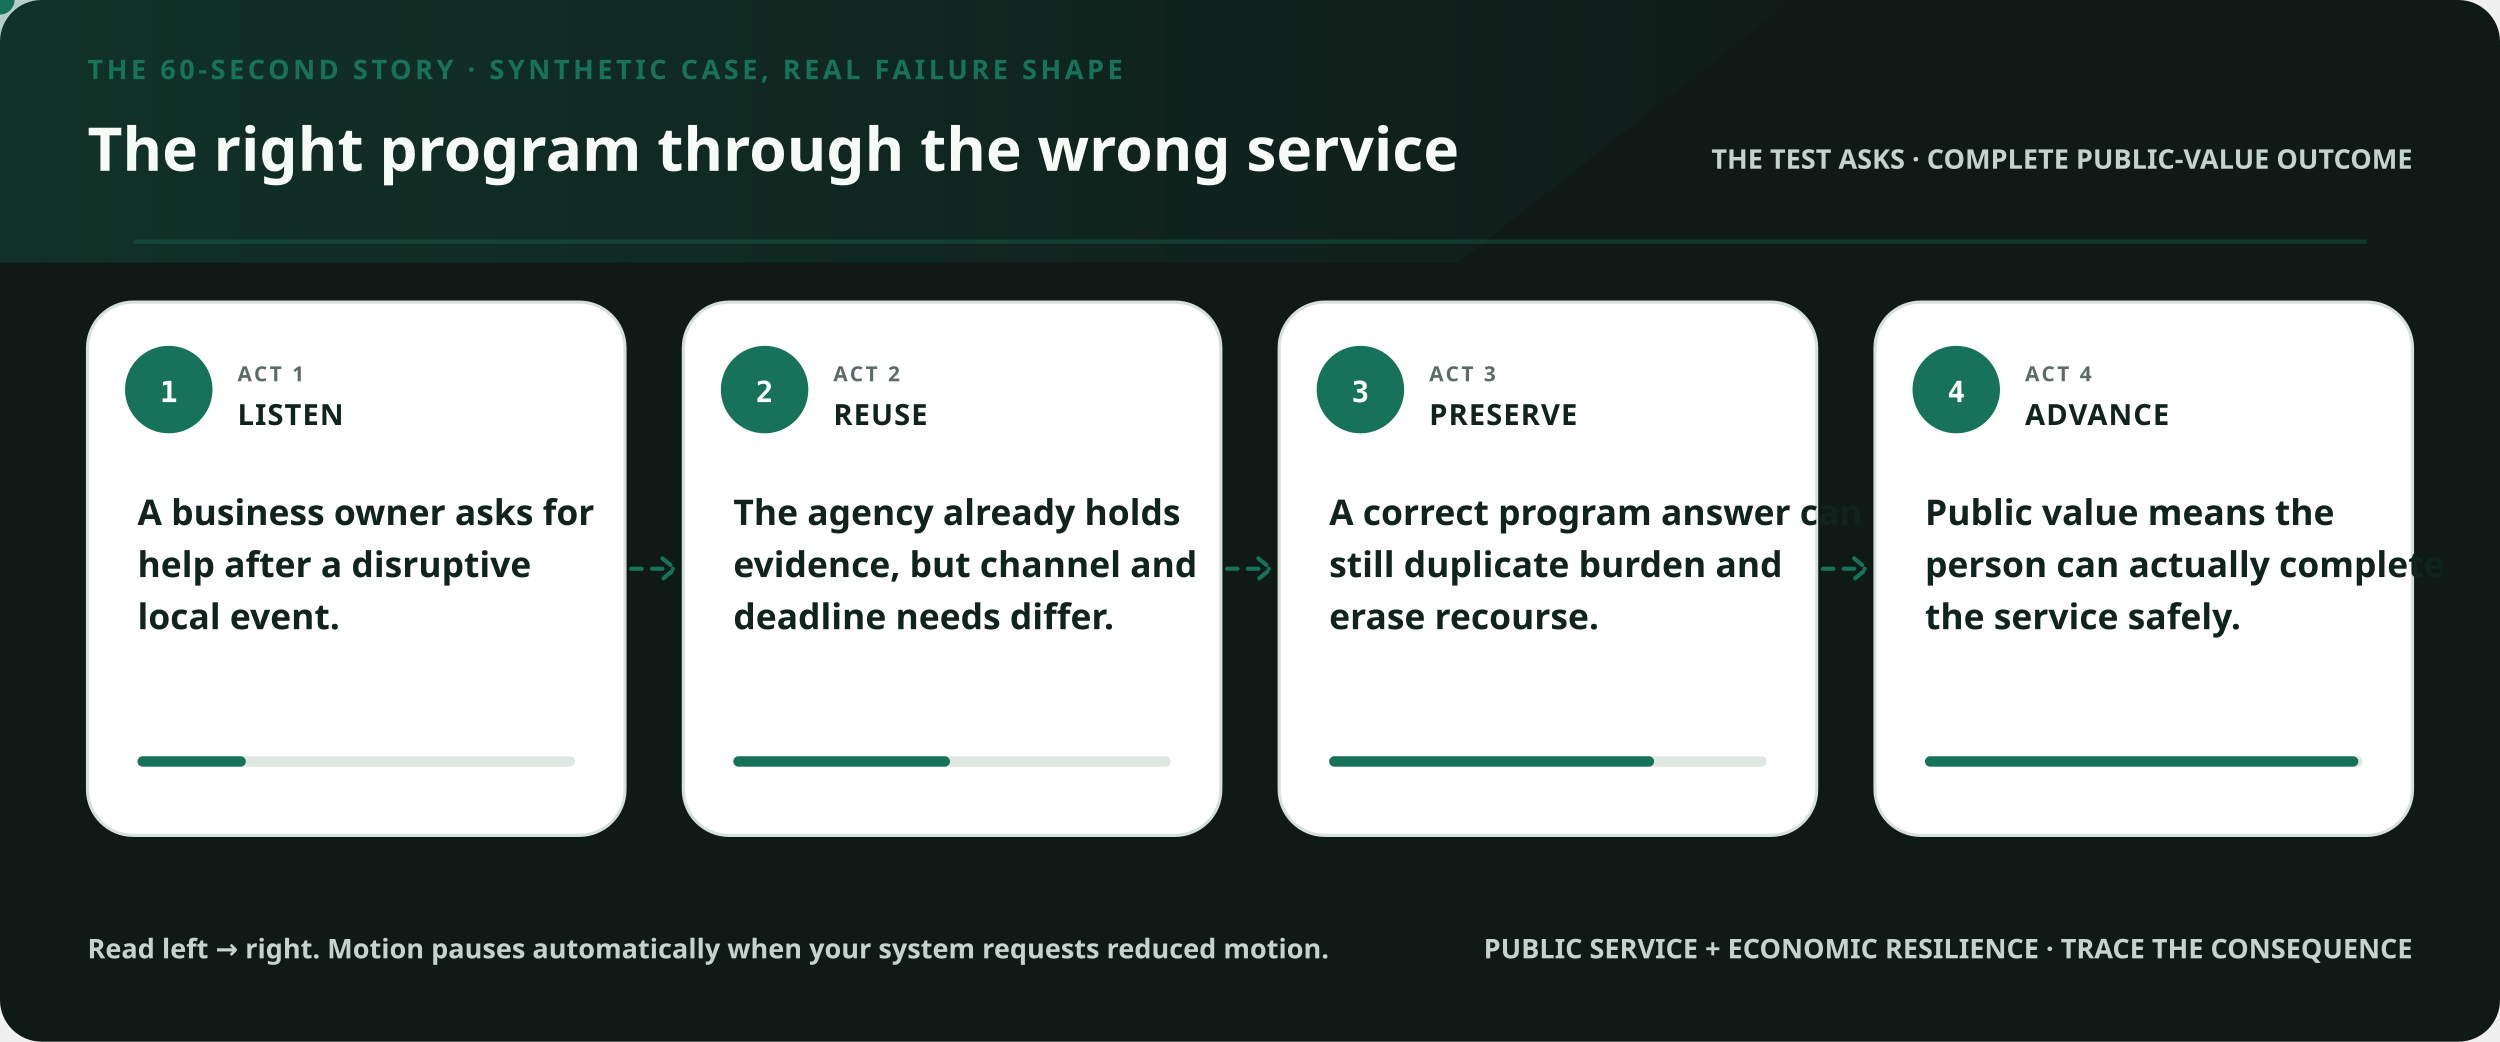
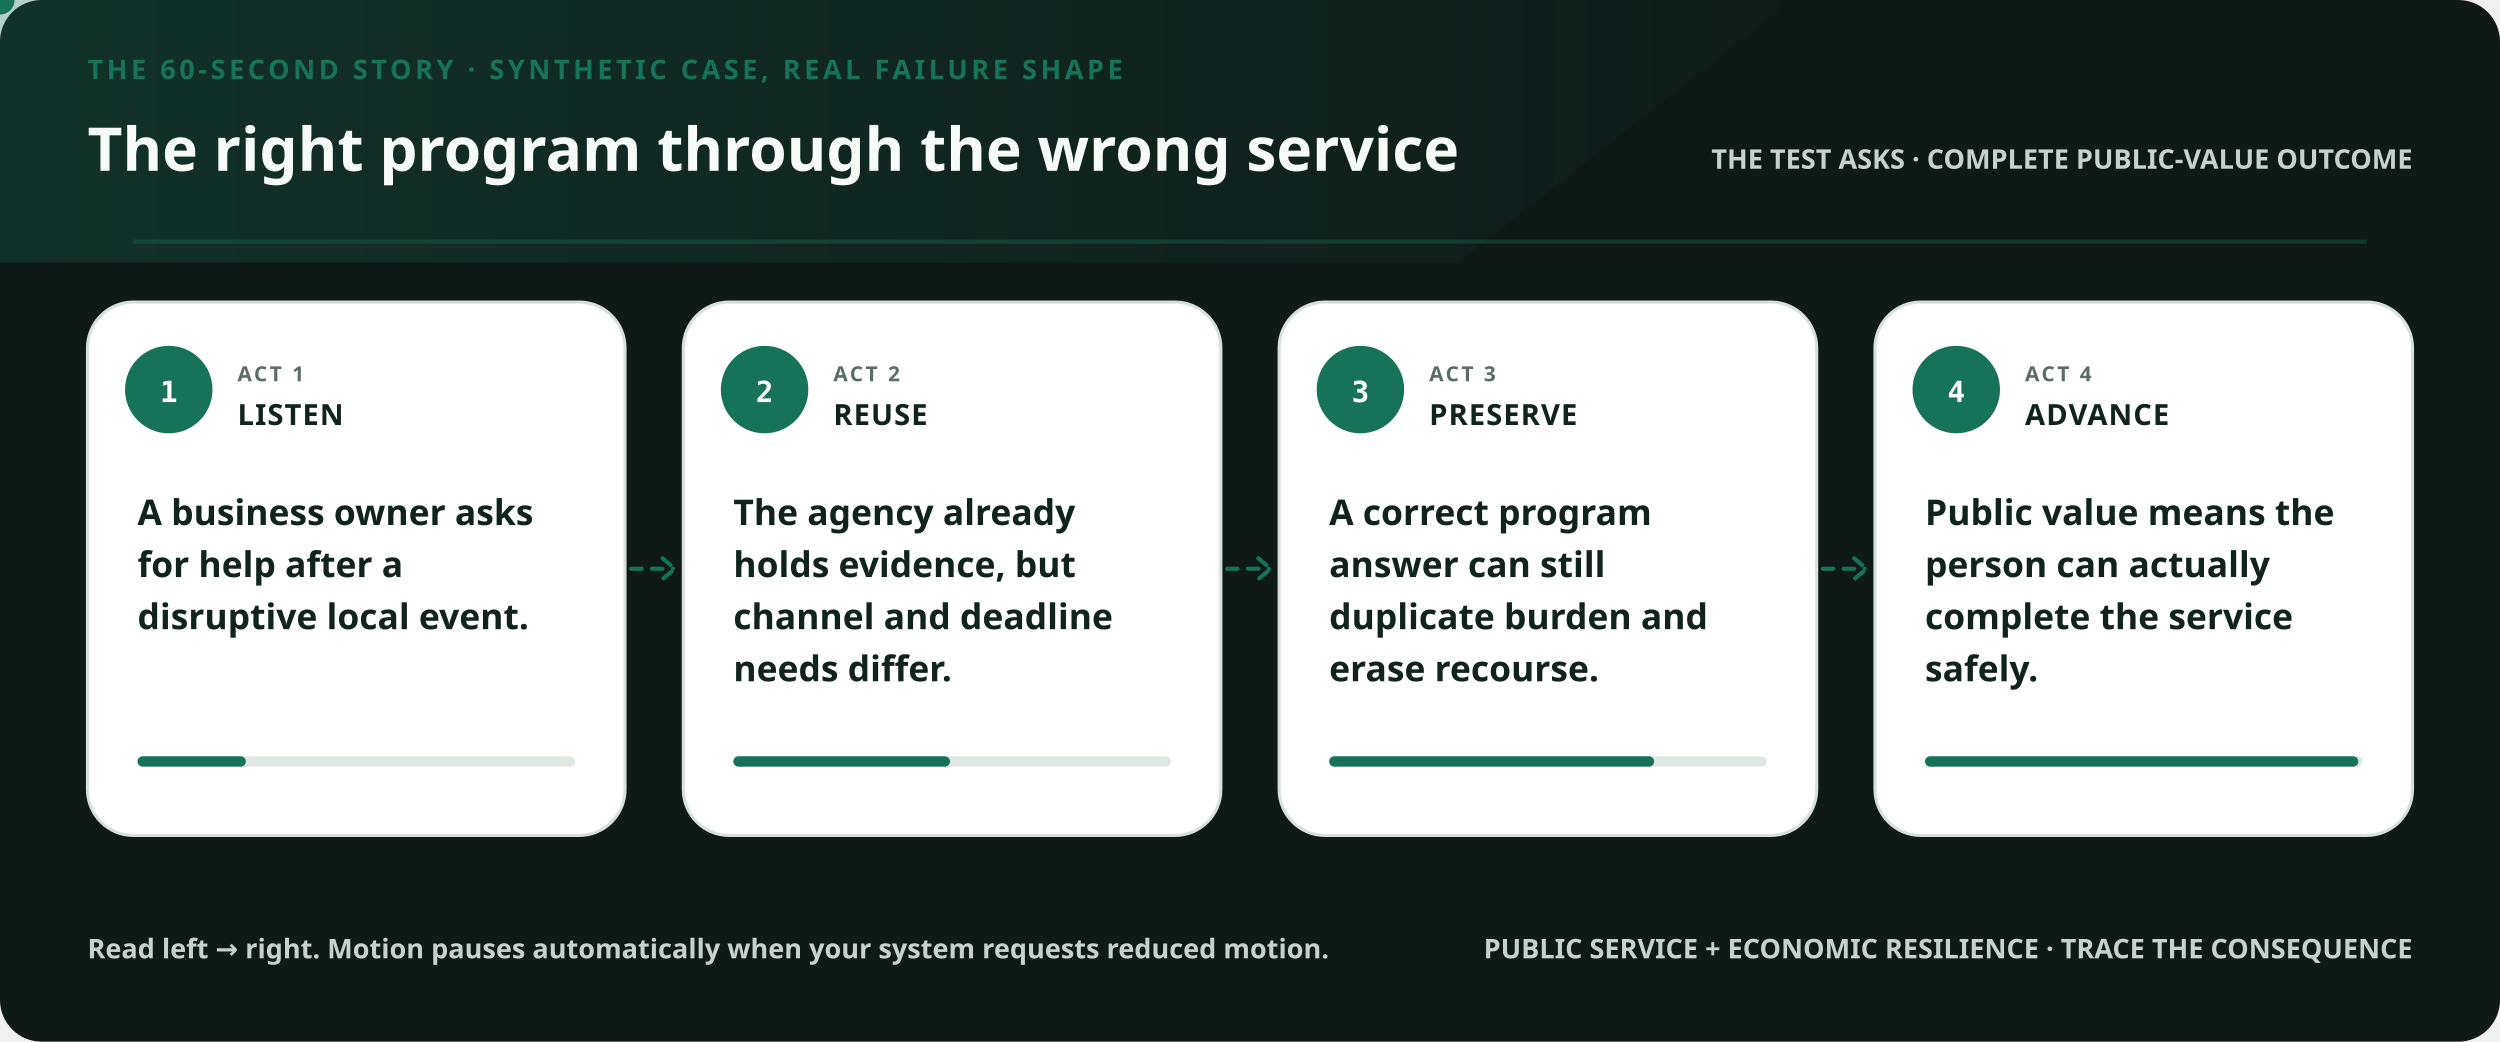
<svg xmlns="http://www.w3.org/2000/svg" viewBox="0 0 1200 500" width="1200" height="500" role="img" aria-labelledby="title desc">
  <style>
    :root { color-scheme:light dark; }
    .surface { fill:#0f1916; } .card { fill:#fff;stroke:#d7e1dc;stroke-width:1.5; }
    .ink { fill:#10231d; } .muted { fill:#5b6b65; } .rail { fill:#dfe7e3; }
    .kicker { font:750 13px system-ui,sans-serif;letter-spacing:1.7px; }
    .title { font:760 29px system-ui,sans-serif;fill:#f6fbf8; } .act { font:750 10px system-ui,sans-serif;letter-spacing:1.2px; }
    .act-number { font:800 14px ui-monospace,SFMono-Regular,monospace;fill:white; }
    .verb { font:780 14px system-ui,sans-serif;letter-spacing:.5px; } .beat { font:620 17px system-ui,sans-serif; }
    .metric { font:650 13px system-ui,sans-serif;fill:#c4d3cd; }
    .connector { fill:none;stroke:#16735a;stroke-width:2;stroke-linecap:round;stroke-linejoin:round;stroke-dasharray:5 5;animation:flow 2s linear infinite; }
    .runner { animation:glow 1.2s ease-in-out infinite alternate; }
    @keyframes flow { to { stroke-dashoffset:-20; } }
    @keyframes glow { to { opacity:.35; } }
    @media (prefers-color-scheme:dark) {
      .surface { fill:#0b1210; } .card { fill:#17231f;stroke:#354840; }
      .ink { fill:#f4faf7; } .muted { fill:#aec0b8; } .rail { fill:#30423b; }
    }
    @media (prefers-reduced-motion:reduce) { .connector { animation:none; } .runner { display:none; } }
  </style>
  <defs>
    <linearGradient id="wash" x1="0" x2="1">
      <stop stop-color="#16735a" stop-opacity=".27" />
      <stop offset="1" stop-color="#16735a" stop-opacity=".03" />
    </linearGradient>
  </defs>
  <rect width="1200" height="500" rx="20" class="surface" />
  <path d="M0 0H860L700 126H0Z" fill="url(#wash)" />
  <text x="42" y="38" class="kicker" fill="#16735a">THE 60-SECOND STORY · SYNTHETIC CASE, REAL FAILURE SHAPE</text>
  <text x="42" y="82" class="title">The right program through the wrong service</text>
  <text x="1158" y="81" text-anchor="end" class="metric">THE TEST ASKS · COMPLETE PUBLIC-VALUE OUTCOME</text>
  <path d="M64 116H1136" stroke="#16735a" stroke-width="2" opacity=".35" />
  <circle class="runner" r="7" fill="#16735a">
    <animateMotion dur="12s" repeatCount="indefinite" path="M64 116H1136" />
  </circle>
  <path d="M303 273H323" class="connector" />
  <path d="M318 268L324 273L318 278" class="connector" />
  <path d="M589 273H609" class="connector" />
  <path d="M604 268L610 273L604 278" class="connector" />
  <path d="M875 273H895" class="connector" />
  <path d="M890 268L896 273L890 278" class="connector" />
  <g transform="translate(42 145)">
    <rect width="258" height="256" rx="22" class="card" />
    <circle cx="39" cy="42" r="21" fill="#16735a" />
    <text x="39" y="48" text-anchor="middle" class="act-number">1</text>
    <text x="72" y="38" class="act muted">ACT 1</text>
    <text x="72" y="59" class="verb ink">LISTEN</text>
    <text x="24" y="107" class="beat ink">
-       <tspan x="24" dy="0">A business owner asks for</tspan>
-       <tspan x="24" dy="25">help after a disruptive</tspan>
-       <tspan x="24" dy="25">local event.</tspan>
+       <tspan x="24" dy="0">A business owner asks</tspan>
+       <tspan x="24" dy="25">for help after a</tspan>
+       <tspan x="24" dy="25">disruptive local event.</tspan>
    </text>
    <rect x="24" y="218" width="210" height="5" rx="2.5" class="rail" />
    <rect x="24" y="218" width="52" height="5" rx="2.5" fill="#16735a" />
  </g>
  <g transform="translate(328 145)">
    <rect width="258" height="256" rx="22" class="card" />
    <circle cx="39" cy="42" r="21" fill="#16735a" />
    <text x="39" y="48" text-anchor="middle" class="act-number">2</text>
    <text x="72" y="38" class="act muted">ACT 2</text>
    <text x="72" y="59" class="verb ink">REUSE</text>
    <text x="24" y="107" class="beat ink">
-       <tspan x="24" dy="0">The agency already holds</tspan>
-       <tspan x="24" dy="25">evidence, but channel and</tspan>
-       <tspan x="24" dy="25">deadline needs differ.</tspan>
+       <tspan x="24" dy="0">The agency already</tspan>
+       <tspan x="24" dy="25">holds evidence, but</tspan>
+       <tspan x="24" dy="25">channel and deadline</tspan>
+       <tspan x="24" dy="25">needs differ.</tspan>
    </text>
    <rect x="24" y="218" width="210" height="5" rx="2.5" class="rail" />
    <rect x="24" y="218" width="104" height="5" rx="2.5" fill="#16735a" />
  </g>
  <g transform="translate(614 145)">
    <rect width="258" height="256" rx="22" class="card" />
    <circle cx="39" cy="42" r="21" fill="#16735a" />
    <text x="39" y="48" text-anchor="middle" class="act-number">3</text>
    <text x="72" y="38" class="act muted">ACT 3</text>
    <text x="72" y="59" class="verb ink">PRESERVE</text>
    <text x="24" y="107" class="beat ink">
-       <tspan x="24" dy="0">A correct program answer can</tspan>
-       <tspan x="24" dy="25">still duplicate burden and</tspan>
+       <tspan x="24" dy="0">A correct program</tspan>
+       <tspan x="24" dy="25">answer can still</tspan>
+       <tspan x="24" dy="25">duplicate burden and</tspan>
      <tspan x="24" dy="25">erase recourse.</tspan>
    </text>
    <rect x="24" y="218" width="210" height="5" rx="2.5" class="rail" />
    <rect x="24" y="218" width="156" height="5" rx="2.5" fill="#16735a" />
  </g>
  <g transform="translate(900 145)">
    <rect width="258" height="256" rx="22" class="card" />
    <circle cx="39" cy="42" r="21" fill="#16735a" />
    <text x="39" y="48" text-anchor="middle" class="act-number">4</text>
    <text x="72" y="38" class="act muted">ACT 4</text>
    <text x="72" y="59" class="verb ink">ADVANCE</text>
    <text x="24" y="107" class="beat ink">
      <tspan x="24" dy="0">Public value means the</tspan>
-       <tspan x="24" dy="25">person can actually complete</tspan>
-       <tspan x="24" dy="25">the service safely.</tspan>
+       <tspan x="24" dy="25">person can actually</tspan>
+       <tspan x="24" dy="25">complete the service</tspan>
+       <tspan x="24" dy="25">safely.</tspan>
    </text>
    <rect x="24" y="218" width="210" height="5" rx="2.5" class="rail" />
    <rect x="24" y="218" width="208" height="5" rx="2.5" fill="#16735a" />
  </g>
  <text x="42" y="460" class="metric">Read left → right. Motion pauses automatically when your system requests reduced motion.</text>
  <text x="1158" y="460" text-anchor="end" class="metric">PUBLIC SERVICE + ECONOMIC RESILIENCE · TRACE THE CONSEQUENCE</text>
</svg>
